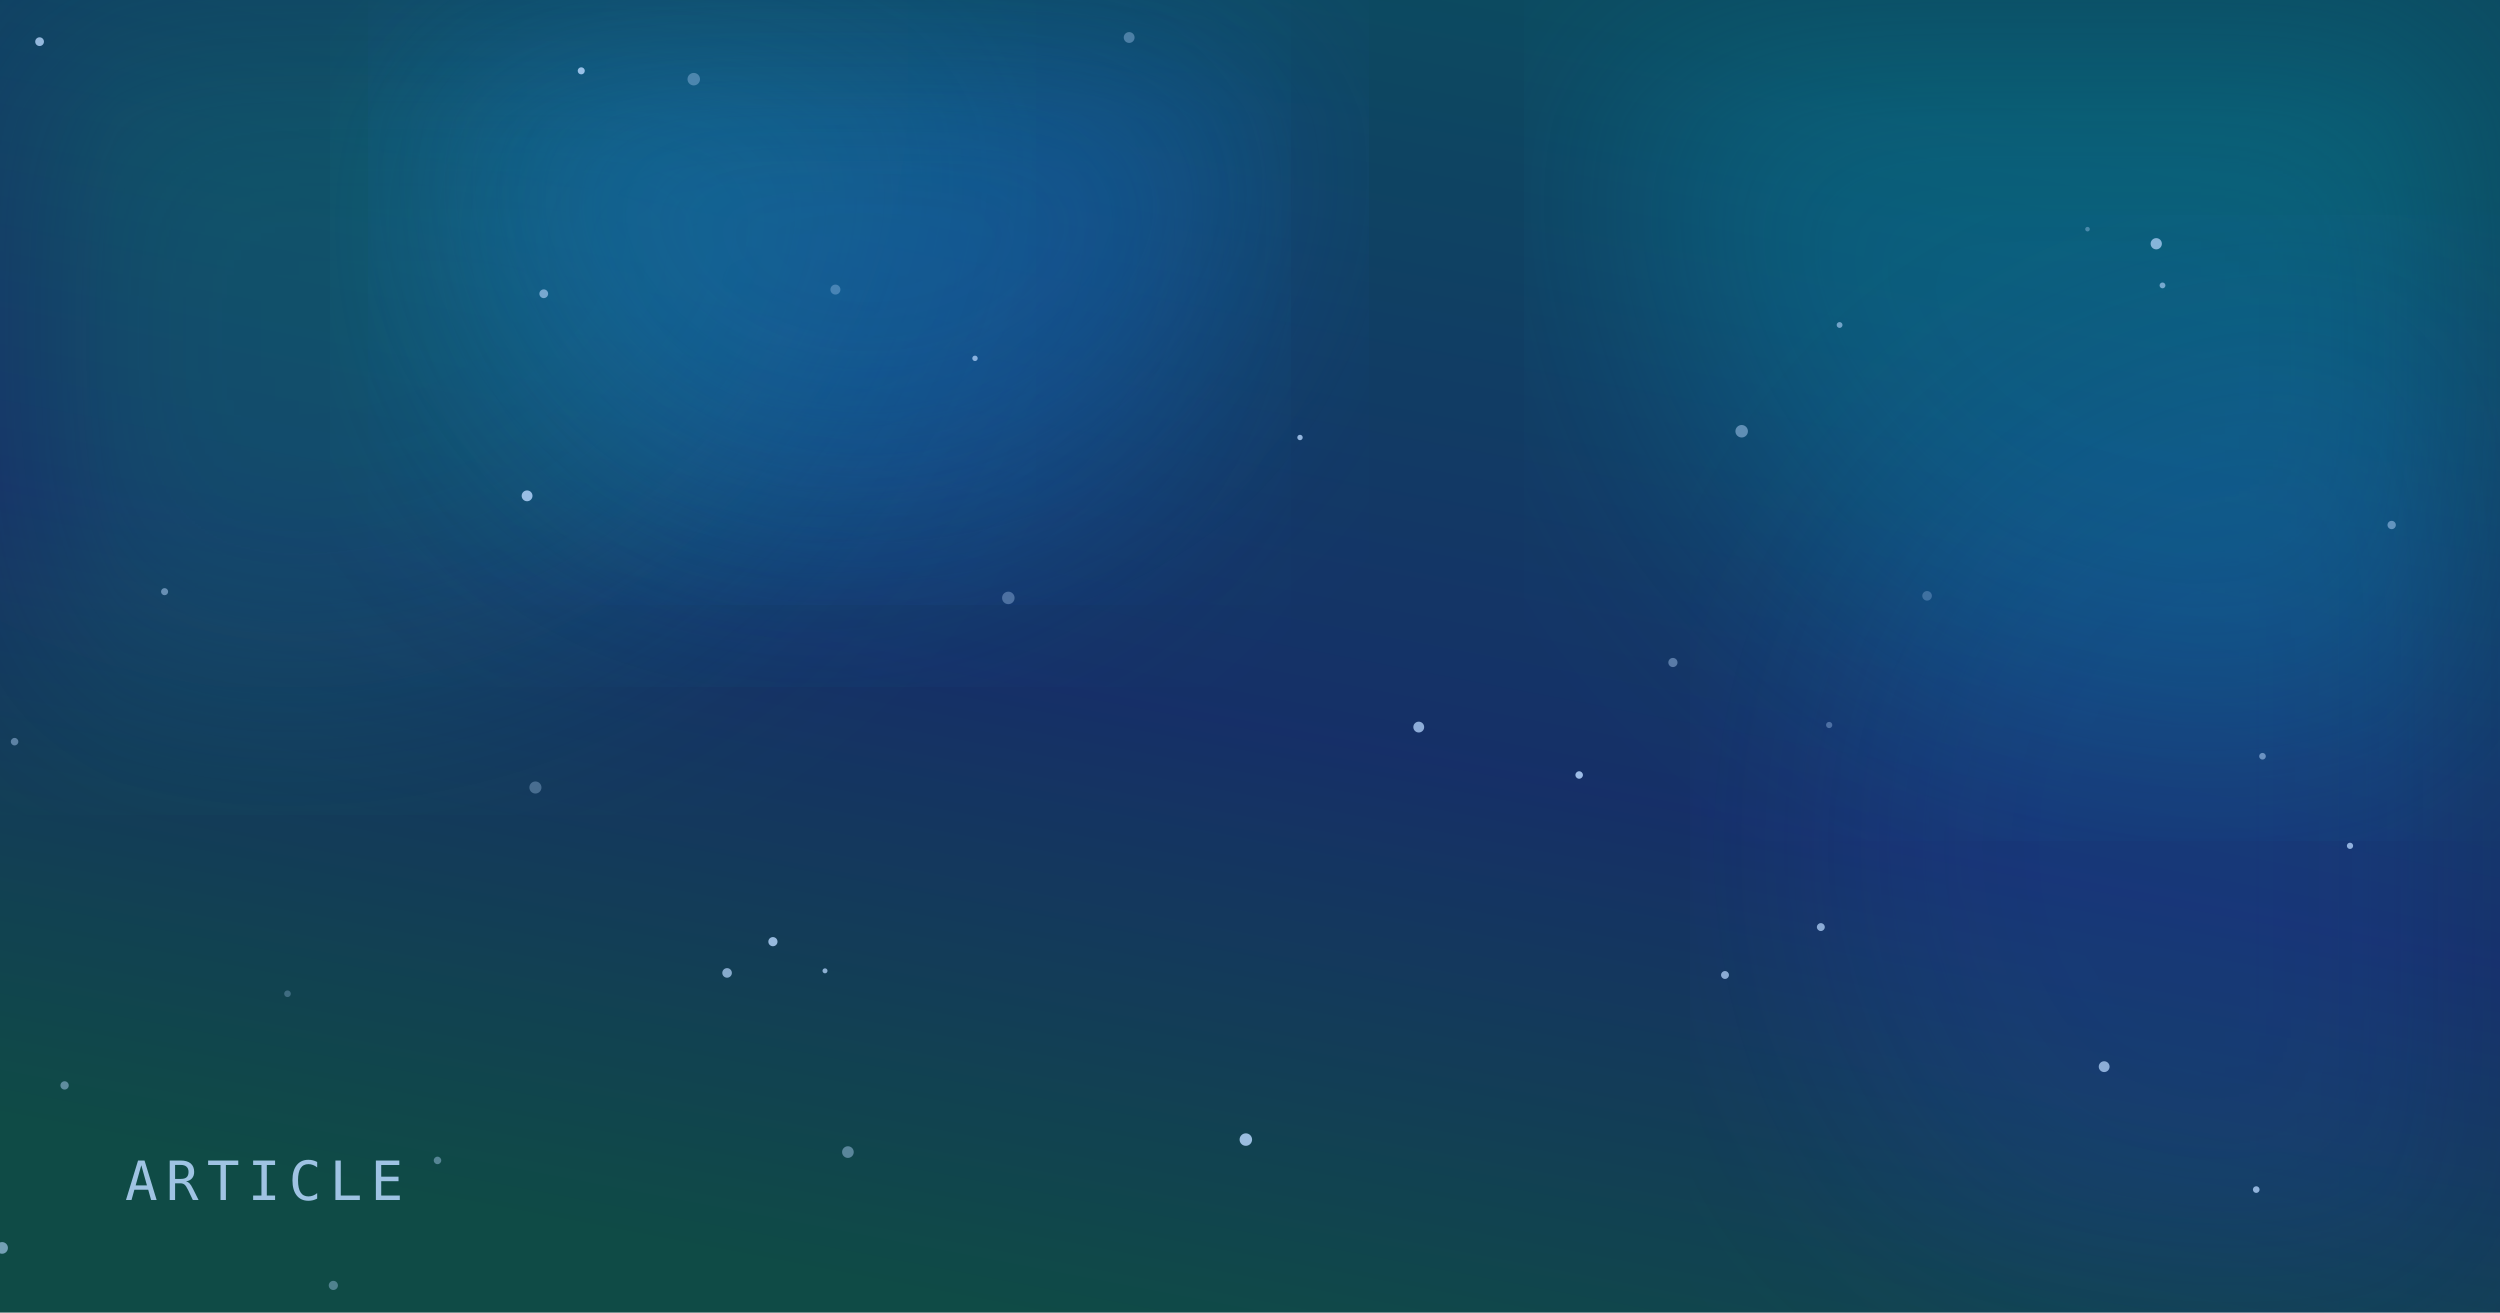
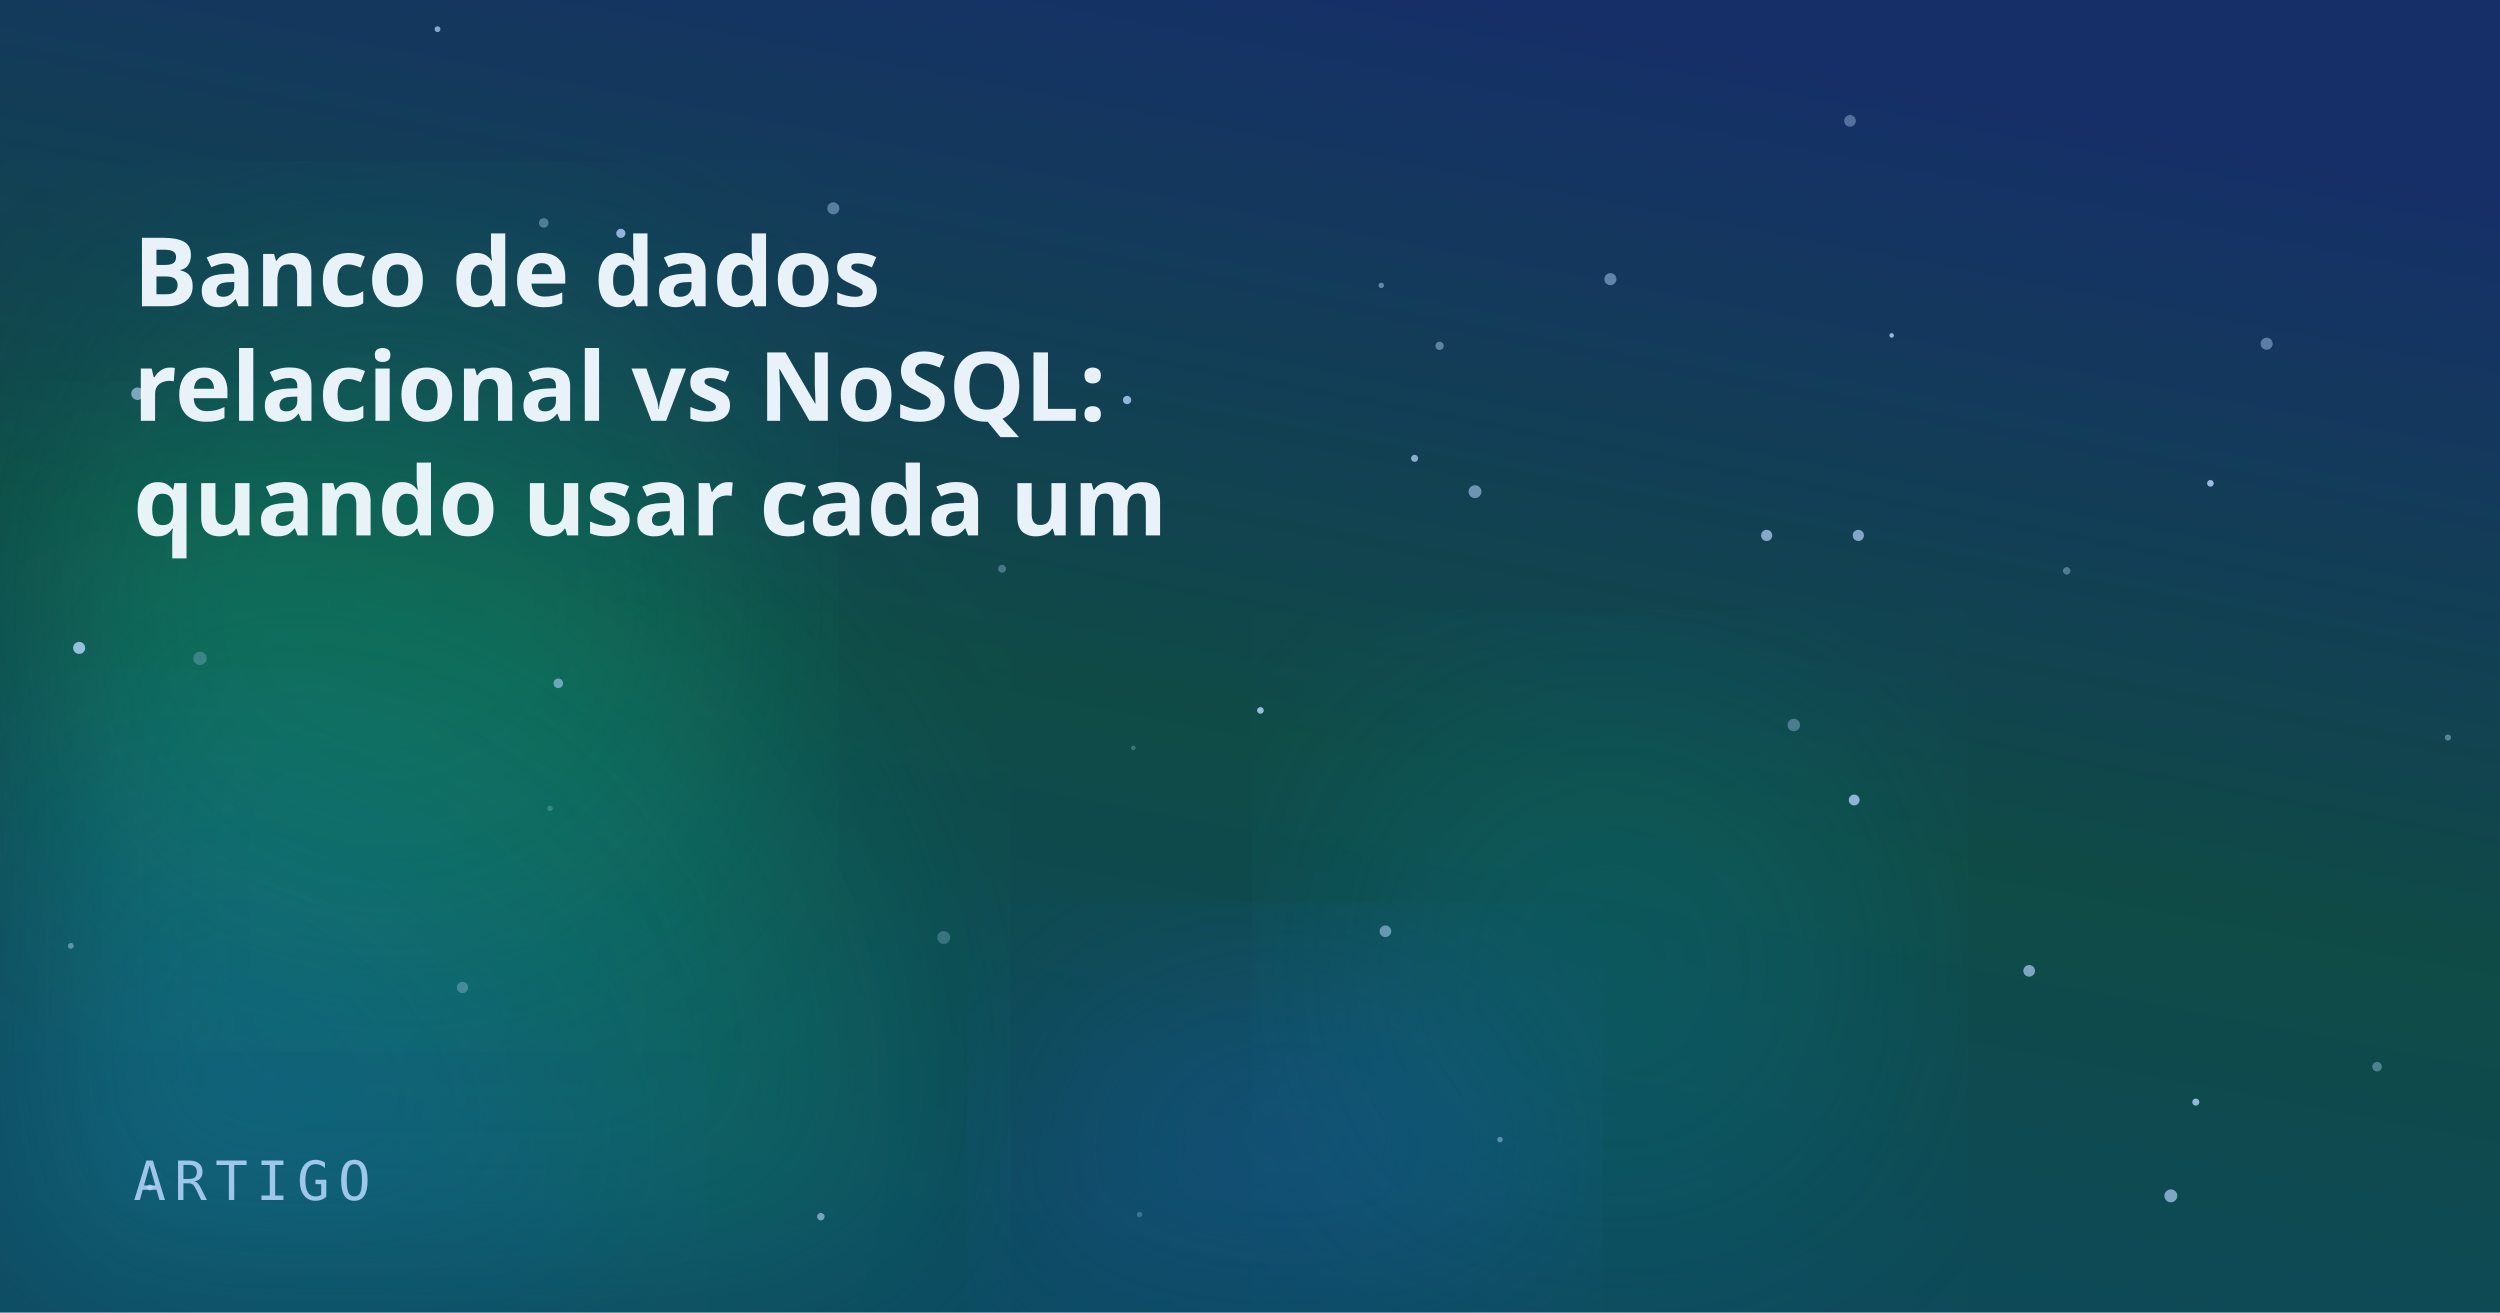
<svg xmlns="http://www.w3.org/2000/svg" width="1200" height="630" viewBox="0 0 1200 630">
  <defs>
    <linearGradient id="bg" gradientTransform="rotate(111 0.5 0.5)">
-       <stop offset="0" stop-color="#06b6d4" />
-       <stop offset="0.55" stop-color="#2563eb" />
-       <stop offset="1" stop-color="#10b981" />
+       <stop offset="0" stop-color="#2563eb" />
+       <stop offset="0.55" stop-color="#10b981" />
+       <stop offset="1" stop-color="#06b6d4" />
    </linearGradient>
    <filter id="soft">
      <feGaussianBlur stdDeviation="60" />
    </filter>
  </defs>
  <rect width="1200" height="630" fill="#0f172a" />
  <rect width="1200" height="630" fill="url(#bg)" opacity="0.32" />
-   <circle cx="1063" cy="72" r="276" fill="#06b6d4" opacity="0.23" filter="url(#soft)" />
-   <circle cx="1114" cy="406" r="252" fill="#2563eb" opacity="0.13" filter="url(#soft)" />
-   <circle cx="137" cy="31" r="300" fill="#10b981" opacity="0.19" filter="url(#soft)" />
-   <circle cx="389" cy="99" r="192" fill="#06b6d4" opacity="0.16" filter="url(#soft)" />
-   <circle cx="417" cy="50" r="200" fill="#2563eb" opacity="0.24" filter="url(#soft)" />
-   <circle cx="7" cy="356" r="1.8" fill="#b8d8ff" opacity="0.45" />
-   <circle cx="925" cy="286" r="2.3" fill="#b8d8ff" opacity="0.27" />
-   <circle cx="79" cy="284" r="1.7" fill="#b8d8ff" opacity="0.51" />
-   <circle cx="1038" cy="137" r="1.4" fill="#b8d8ff" opacity="0.61" />
-   <circle cx="279" cy="34" r="1.7" fill="#b8d8ff" opacity="0.81" />
-   <circle cx="758" cy="372" r="1.8" fill="#b8d8ff" opacity="0.83" />
-   <circle cx="598" cy="547" r="3.0" fill="#b8d8ff" opacity="0.82" />
-   <circle cx="828" cy="468" r="1.9" fill="#b8d8ff" opacity="0.72" />
-   <circle cx="836" cy="207" r="3.0" fill="#b8d8ff" opacity="0.48" />
-   <circle cx="681" cy="349" r="2.6" fill="#b8d8ff" opacity="0.74" />
-   <circle cx="542" cy="18" r="2.6" fill="#b8d8ff" opacity="0.36" />
-   <circle cx="401" cy="139" r="2.4" fill="#b8d8ff" opacity="0.32" />
-   <circle cx="1" cy="599" r="2.8" fill="#b8d8ff" opacity="0.60" />
-   <circle cx="261" cy="141" r="2.1" fill="#b8d8ff" opacity="0.61" />
-   <circle cx="624" cy="210" r="1.3" fill="#b8d8ff" opacity="0.78" />
-   <circle cx="349" cy="467" r="2.3" fill="#b8d8ff" opacity="0.70" />
-   <circle cx="1002" cy="110" r="1.1" fill="#b8d8ff" opacity="0.36" />
-   <circle cx="874" cy="445" r="1.9" fill="#b8d8ff" opacity="0.72" />
-   <circle cx="878" cy="348" r="1.5" fill="#b8d8ff" opacity="0.34" />
-   <circle cx="484" cy="287" r="3.0" fill="#b8d8ff" opacity="0.34" />
-   <circle cx="31" cy="521" r="2.0" fill="#b8d8ff" opacity="0.47" />
-   <circle cx="257" cy="378" r="2.9" fill="#b8d8ff" opacity="0.32" />
-   <circle cx="407" cy="553" r="2.8" fill="#b8d8ff" opacity="0.44" />
-   <circle cx="1035" cy="117" r="2.7" fill="#b8d8ff" opacity="0.71" />
-   <circle cx="138" cy="477" r="1.6" fill="#b8d8ff" opacity="0.28" />
-   <circle cx="1086" cy="363" r="1.6" fill="#b8d8ff" opacity="0.52" />
-   <circle cx="396" cy="466" r="1.2" fill="#b8d8ff" opacity="0.74" />
-   <circle cx="253" cy="238" r="2.6" fill="#b8d8ff" opacity="0.81" />
-   <circle cx="19" cy="20" r="2.1" fill="#b8d8ff" opacity="0.78" />
-   <circle cx="1083" cy="571" r="1.6" fill="#b8d8ff" opacity="0.76" />
-   <circle cx="371" cy="452" r="2.2" fill="#b8d8ff" opacity="0.80" />
-   <circle cx="210" cy="557" r="1.8" fill="#b8d8ff" opacity="0.42" />
-   <circle cx="1148" cy="252" r="2.0" fill="#b8d8ff" opacity="0.49" />
-   <circle cx="160" cy="617" r="2.2" fill="#b8d8ff" opacity="0.39" />
-   <circle cx="333" cy="38" r="3.0" fill="#b8d8ff" opacity="0.35" />
-   <circle cx="883" cy="156" r="1.4" fill="#b8d8ff" opacity="0.59" />
-   <circle cx="1010" cy="512" r="2.6" fill="#b8d8ff" opacity="0.73" />
-   <circle cx="803" cy="318" r="2.2" fill="#b8d8ff" opacity="0.42" />
-   <circle cx="1128" cy="406" r="1.5" fill="#b8d8ff" opacity="0.76" />
-   <circle cx="468" cy="172" r="1.3" fill="#b8d8ff" opacity="0.71" />
-   <text x="60" y="576" font-family="ui-monospace,monospace" font-size="26" fill="#b8d8ff" opacity="0.85" letter-spacing="4">ARTICLE</text>
+   <circle cx="617" cy="586" r="127" fill="#2563eb" opacity="0.22" filter="url(#soft)" />
+   <circle cx="136" cy="533" r="291" fill="#10b981" opacity="0.23" filter="url(#soft)" />
+   <circle cx="773" cy="464" r="143" fill="#06b6d4" opacity="0.12" filter="url(#soft)" />
+   <circle cx="59" cy="602" r="234" fill="#2563eb" opacity="0.15" filter="url(#soft)" />
+   <circle cx="189" cy="291" r="178" fill="#10b981" opacity="0.15" filter="url(#soft)" />
+   <circle cx="96" cy="316" r="3.2" fill="#b8d8ff" opacity="0.25" />
+   <circle cx="679" cy="220" r="1.7" fill="#b8d8ff" opacity="0.71" />
+   <circle cx="544" cy="359" r="1.1" fill="#b8d8ff" opacity="0.29" />
+   <circle cx="541" cy="192" r="2.0" fill="#b8d8ff" opacity="0.77" />
+   <circle cx="261" cy="107" r="2.3" fill="#b8d8ff" opacity="0.39" />
+   <circle cx="66" cy="189" r="3.0" fill="#b8d8ff" opacity="0.63" />
+   <circle cx="708" cy="236" r="3.1" fill="#b8d8ff" opacity="0.55" />
+   <circle cx="1042" cy="574" r="3.1" fill="#b8d8ff" opacity="0.66" />
+   <circle cx="892" cy="257" r="2.7" fill="#b8d8ff" opacity="0.67" />
+   <circle cx="394" cy="584" r="1.8" fill="#b8d8ff" opacity="0.59" />
+   <circle cx="665" cy="447" r="2.8" fill="#b8d8ff" opacity="0.52" />
+   <circle cx="34" cy="454" r="1.4" fill="#b8d8ff" opacity="0.45" />
+   <circle cx="264" cy="388" r="1.3" fill="#b8d8ff" opacity="0.25" />
+   <circle cx="1141" cy="512" r="2.3" fill="#b8d8ff" opacity="0.38" />
+   <circle cx="268" cy="328" r="2.3" fill="#b8d8ff" opacity="0.56" />
+   <circle cx="400" cy="100" r="2.9" fill="#b8d8ff" opacity="0.42" />
+   <circle cx="890" cy="384" r="2.6" fill="#b8d8ff" opacity="0.75" />
+   <circle cx="210" cy="14" r="1.4" fill="#b8d8ff" opacity="0.69" />
+   <circle cx="848" cy="257" r="2.7" fill="#b8d8ff" opacity="0.69" />
+   <circle cx="663" cy="137" r="1.3" fill="#b8d8ff" opacity="0.49" />
+   <circle cx="547" cy="583" r="1.3" fill="#b8d8ff" opacity="0.27" />
+   <circle cx="992" cy="274" r="1.8" fill="#b8d8ff" opacity="0.38" />
+   <circle cx="720" cy="547" r="1.3" fill="#b8d8ff" opacity="0.45" />
+   <circle cx="1054" cy="529" r="1.7" fill="#b8d8ff" opacity="0.77" />
+   <circle cx="222" cy="474" r="2.7" fill="#b8d8ff" opacity="0.32" />
+   <circle cx="908" cy="161" r="1.1" fill="#b8d8ff" opacity="0.79" />
+   <circle cx="691" cy="166" r="2.0" fill="#b8d8ff" opacity="0.45" />
+   <circle cx="888" cy="58" r="2.8" fill="#b8d8ff" opacity="0.38" />
+   <circle cx="453" cy="450" r="3.1" fill="#b8d8ff" opacity="0.26" />
+   <circle cx="38" cy="311" r="2.9" fill="#b8d8ff" opacity="0.79" />
+   <circle cx="1088" cy="165" r="2.9" fill="#b8d8ff" opacity="0.44" />
+   <circle cx="861" cy="348" r="3.0" fill="#b8d8ff" opacity="0.35" />
+   <circle cx="1061" cy="232" r="1.6" fill="#b8d8ff" opacity="0.82" />
+   <circle cx="481" cy="273" r="1.9" fill="#b8d8ff" opacity="0.33" />
+   <circle cx="1175" cy="354" r="1.5" fill="#b8d8ff" opacity="0.42" />
+   <circle cx="72" cy="570" r="1.4" fill="#b8d8ff" opacity="0.69" />
+   <circle cx="298" cy="112" r="2.2" fill="#b8d8ff" opacity="0.76" />
+   <circle cx="974" cy="466" r="2.8" fill="#b8d8ff" opacity="0.65" />
+   <circle cx="605" cy="341" r="1.6" fill="#b8d8ff" opacity="0.81" />
+   <circle cx="773" cy="134" r="2.9" fill="#b8d8ff" opacity="0.48" />
+   <text x="64" y="147" font-family="ui-sans-serif,system-ui,sans-serif" font-size="46" font-weight="700" fill="#f0f9ff" opacity="0.96">Banco de dados</text>
+   <text x="64" y="202" font-family="ui-sans-serif,system-ui,sans-serif" font-size="46" font-weight="700" fill="#f0f9ff" opacity="0.96">relacional vs NoSQL:</text>
+   <text x="64" y="257" font-family="ui-sans-serif,system-ui,sans-serif" font-size="46" font-weight="700" fill="#f0f9ff" opacity="0.96">quando usar cada um</text>
+   <text x="64" y="576" font-family="ui-monospace,monospace" font-size="26" fill="#b8d8ff" opacity="0.85" letter-spacing="4">ARTIGO</text>
</svg>
